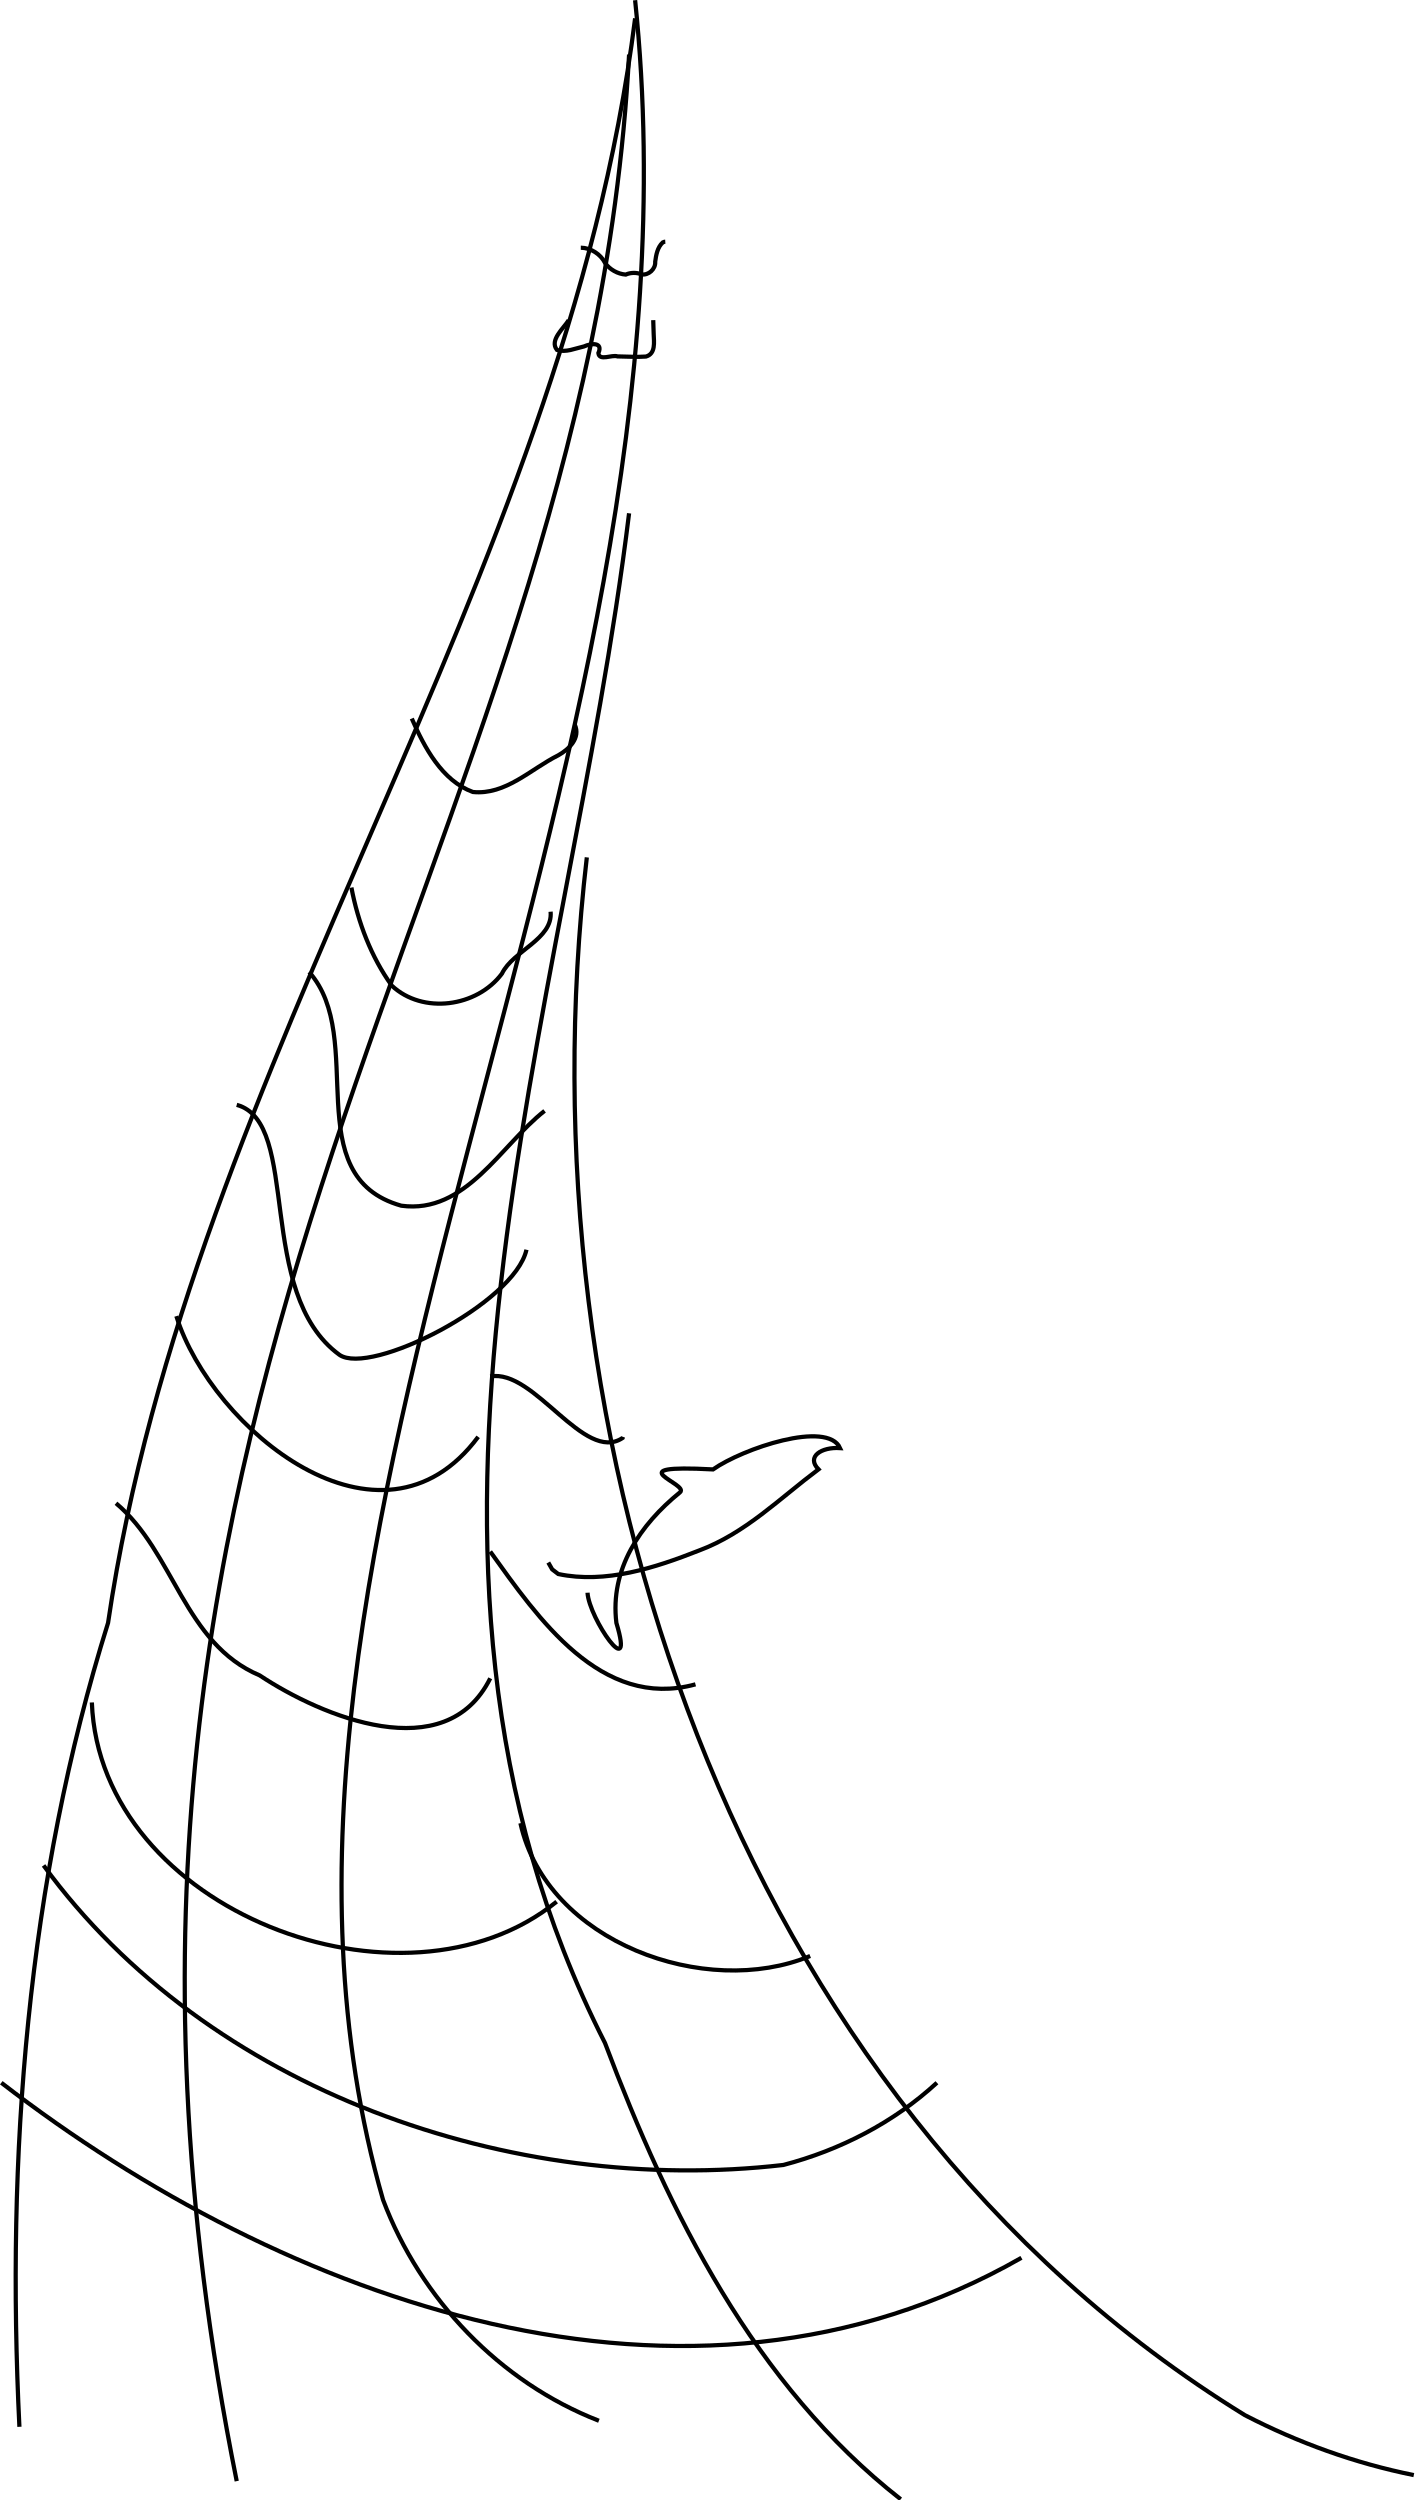
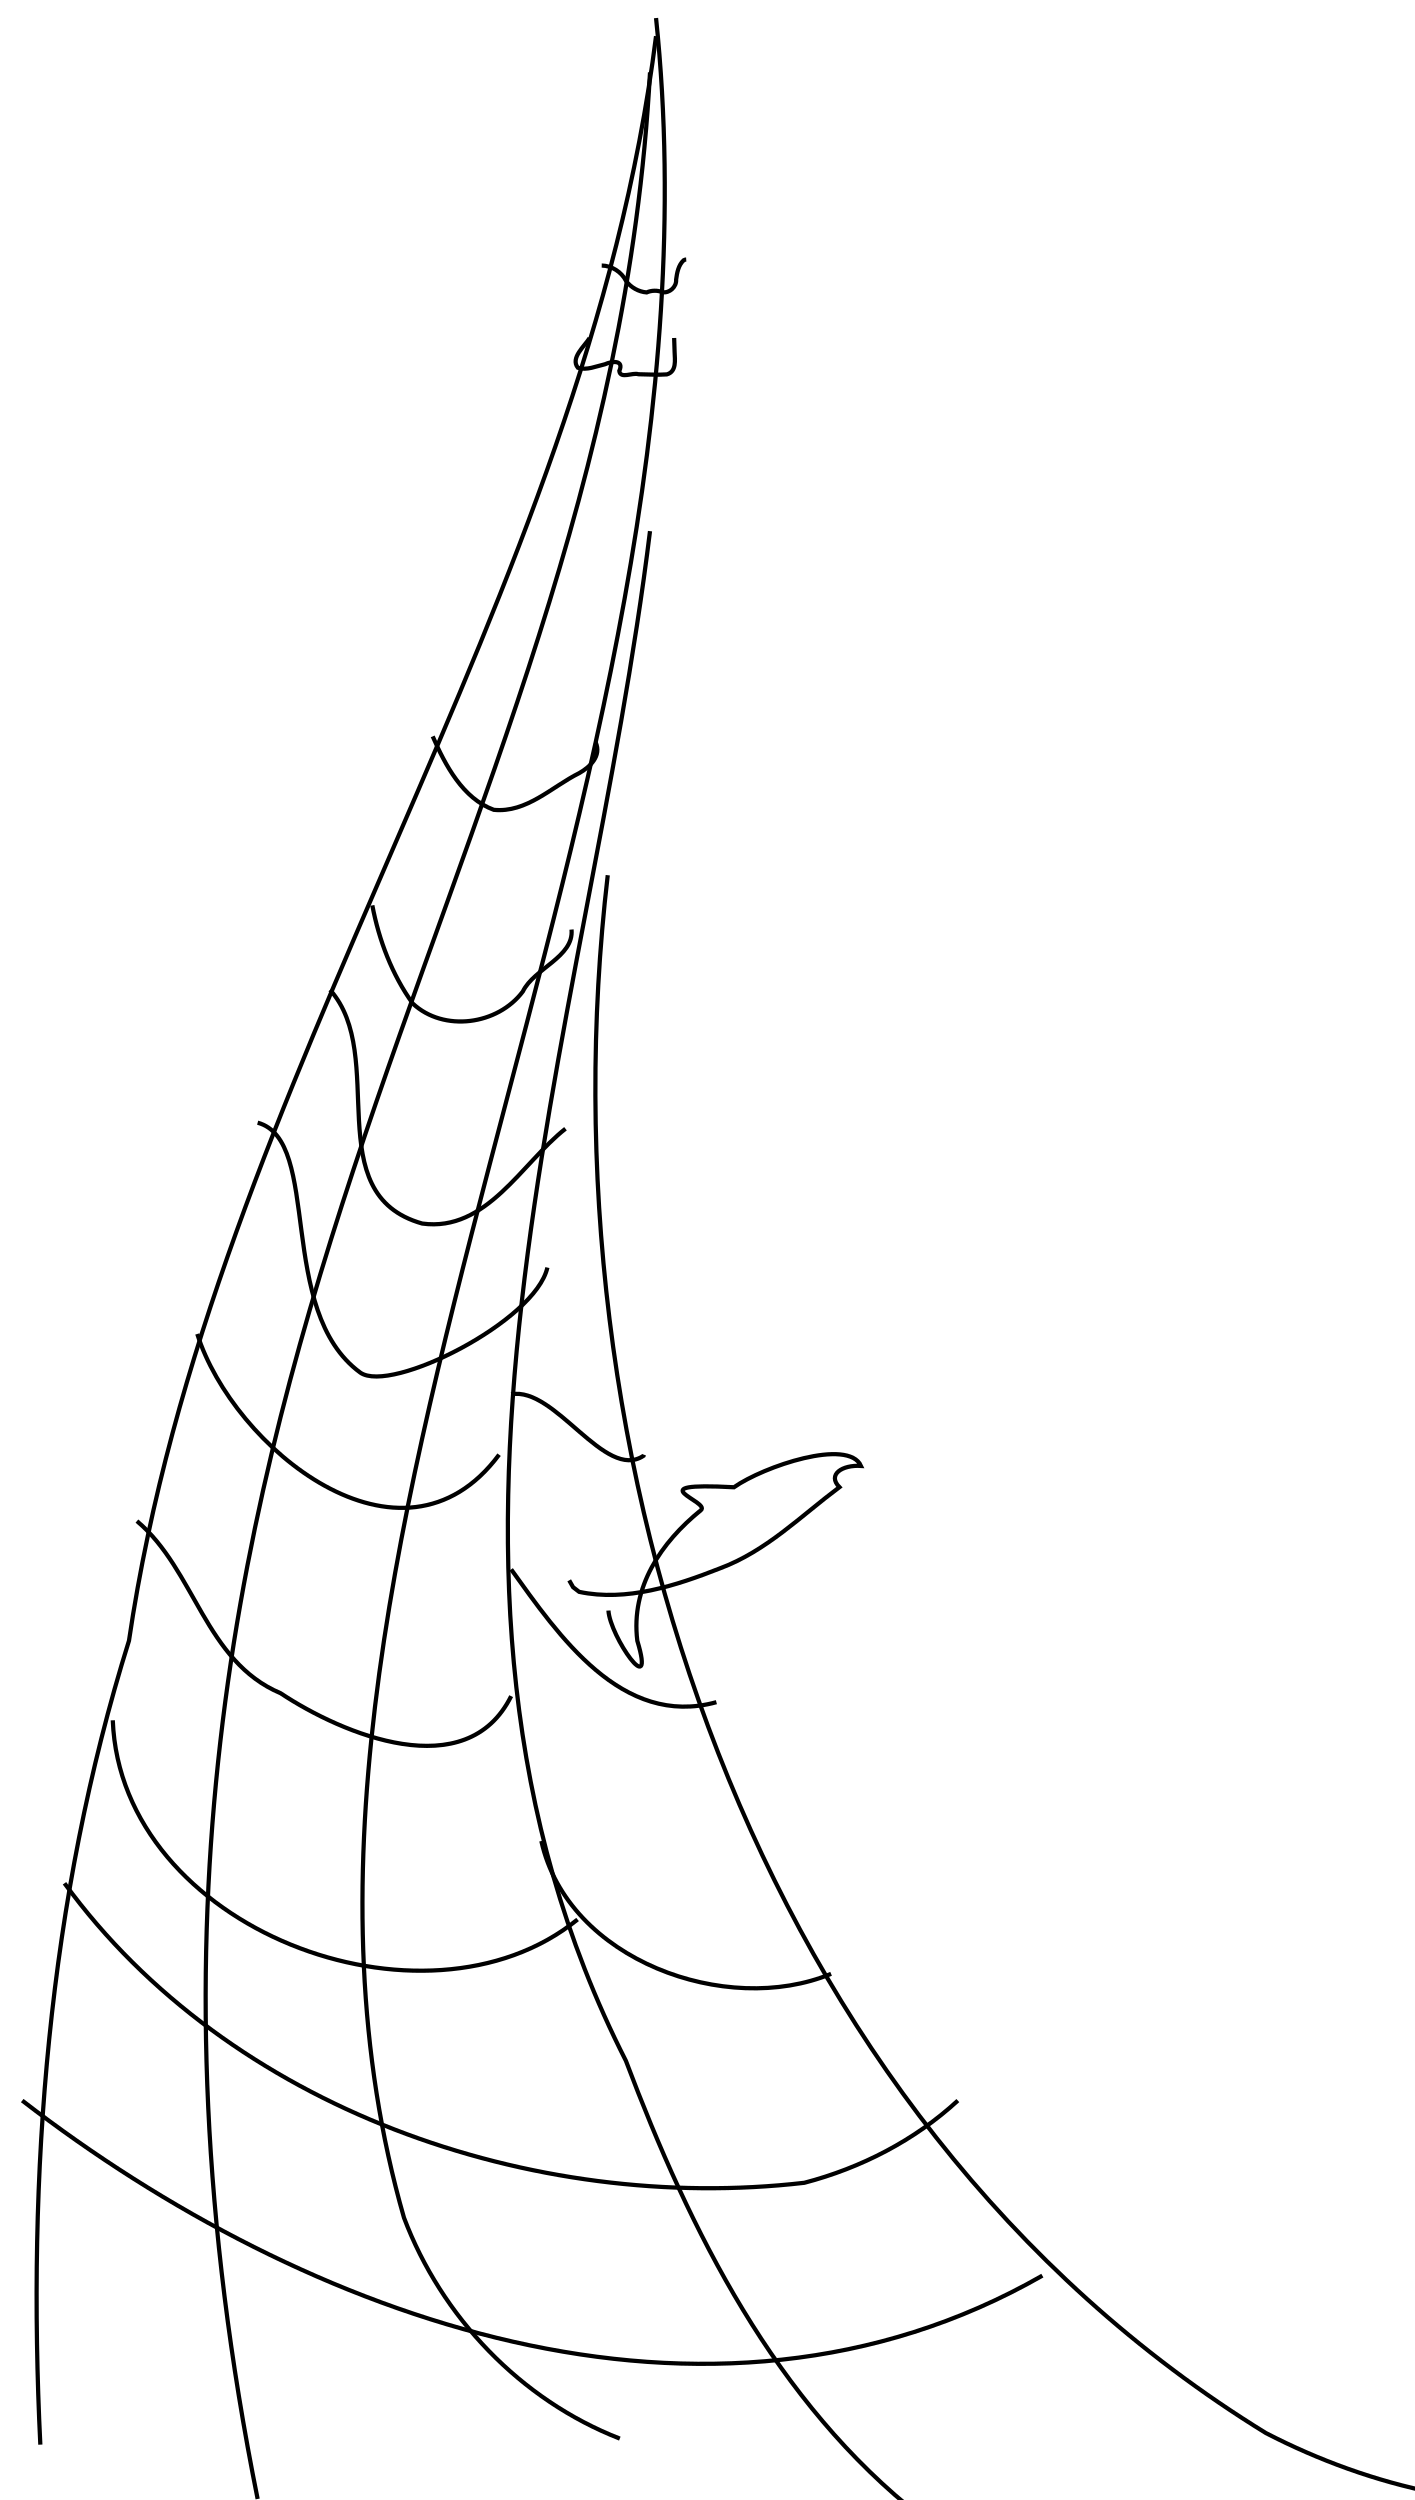
<svg xmlns="http://www.w3.org/2000/svg" width="334.688" height="591.656" id="svg5294" version="1.1">
  <defs id="defs5296" />
-   <g id="layer1" transform="translate(466.5938,-440.3125)">
-     <path id="path4427" d="m -327.551,817.247 c 0.34,6.083 11.308,21.918 6.831,7.145 -1.567,-12.722 5.643,-23.271 15.039,-30.886 2.498,-2.025 -15.563,-6.699 7.835,-5.438 7.02,-4.938 27.055,-11.717 30.071,-5.049 -4.456,-0.292 -8.055,2.04 -5.113,5.032 -9.144,6.83 -17.299,15.135 -28.285,19.216 -10.4,4.102 -22.151,7.93 -33.307,5.555 l -1.437,-1.105 -0.92,-1.614" style="fill:none;stroke:#000000;stroke-width:1;stroke-linecap:butt;stroke-linejoin:miter;stroke-miterlimit:4;stroke-opacity:1;stroke-dasharray:none;stroke-dashoffset:0" />
-     <path style="fill:none;stroke:#000000;stroke-width:1;stroke-linecap:butt;stroke-linejoin:miter;stroke-miterlimit:4;stroke-opacity:1;stroke-dasharray:none;stroke-dashoffset:0" d="m -316.286,444.648 c -16.845,134.08 -105.062,246.268 -124.736,379.747 -19.177,61.338 -24.136,126.318 -20.978,190.253" id="path4431" />
-     <path style="fill:none;stroke:#000000;stroke-width:1;stroke-linecap:butt;stroke-linejoin:miter;stroke-miterlimit:4;stroke-opacity:1;stroke-dasharray:none;stroke-dashoffset:0" d="m -317.714,453.219 c -10.192,191.396 -146.042,309.8 -92.857,574.286" id="path4440" />
-     <path style="fill:none;stroke:#000000;stroke-width:1;stroke-linecap:butt;stroke-linejoin:miter;stroke-miterlimit:4;stroke-opacity:1;stroke-dasharray:none;stroke-dashoffset:0" d="m -316.286,440.362 c 19.34,185.133 -104.413,364.685 -59.649,520.587 8.857,23.46 27.625,43.142 51.078,52.27" id="path4462" />
-     <path style="fill:none;stroke:#000000;stroke-width:1;stroke-linecap:butt;stroke-linejoin:miter;stroke-miterlimit:4;stroke-opacity:1;stroke-dasharray:none;stroke-dashoffset:0" d="m -317.714,561.791 c -14.589,119.276 -64.439,246.52 -5.704,362.019 15.201,40.296 35.365,80.857 69.99,107.981" id="path4487" />
-     <path style="fill:none;stroke:#000000;stroke-width:1;stroke-linecap:butt;stroke-linejoin:miter;stroke-miterlimit:4;stroke-opacity:1;stroke-dasharray:none;stroke-dashoffset:0" d="m -327.714,643.219 c -16.087,137.388 33.914,293.72 155.745,368.678 12.594,6.513 26.06,11.382 39.97,14.179" id="path4497" />
-     <path style="fill:none;stroke:#000000;stroke-width:1;stroke-linecap:butt;stroke-linejoin:miter;stroke-miterlimit:4;stroke-opacity:1;stroke-dasharray:none;stroke-dashoffset:0" d="m -466.286,933.219 c 66.843,51.653 162.365,86.702 241.429,41.429" id="path4509" />
-     <path style="fill:none;stroke:#000000;stroke-width:1;stroke-linecap:butt;stroke-linejoin:miter;stroke-miterlimit:4;stroke-opacity:1;stroke-dasharray:none;stroke-dashoffset:0" d="m -456.286,881.791 c 38.938,53.442 110.97,78.322 175.094,70.885 13.406,-3.511 26.115,-10.036 36.334,-19.456" id="path4523" />
-     <path style="fill:none;stroke:#000000;stroke-width:1;stroke-linecap:butt;stroke-linejoin:miter;stroke-miterlimit:4;stroke-opacity:1;stroke-dasharray:none;stroke-dashoffset:0" d="m -444.857,843.219 c 1.9,49.401 73.815,76.485 110,47.143" id="path4538" />
-     <path style="fill:none;stroke:#000000;stroke-width:1;stroke-linecap:butt;stroke-linejoin:miter;stroke-miterlimit:4;stroke-opacity:1;stroke-dasharray:none;stroke-dashoffset:0" d="m -439.143,796.076 c 13.81,11.609 16.088,33.173 34.006,40.741 14.735,9.775 43.983,21.977 54.565,0.688" id="path4557" />
-     <path style="fill:none;stroke:#000000;stroke-width:1;stroke-linecap:butt;stroke-linejoin:miter;stroke-miterlimit:4;stroke-opacity:1;stroke-dasharray:none;stroke-dashoffset:0" d="m -424.857,751.791 c 8.394,26.757 48.363,59.606 71.428,28.571" id="path4567" />
-     <path style="fill:none;stroke:#000000;stroke-width:1;stroke-linecap:butt;stroke-linejoin:miter;stroke-miterlimit:4;stroke-opacity:1;stroke-dasharray:none;stroke-dashoffset:0" d="m -410.571,701.791 c 15.366,4.175 4.195,44.456 24.299,59.151 7.256,5.089 41.455,-12.154 44.273,-24.866" id="path4571" />
-     <path style="fill:none;stroke:#000000;stroke-width:1;stroke-linecap:butt;stroke-linejoin:miter;stroke-miterlimit:4;stroke-opacity:1;stroke-dasharray:none;stroke-dashoffset:0" d="m -393.429,670.362 c 13.893,15.601 -2.934,48.331 21.813,55.298 15.24,2.072 23.572,-14.354 33.901,-22.441" id="path4582" />
-     <path style="fill:none;stroke:#000000;stroke-width:1;stroke-linecap:butt;stroke-linejoin:miter;stroke-miterlimit:4;stroke-opacity:1;stroke-dasharray:none;stroke-dashoffset:0" d="m -383.429,650.362 c 1.562,8.249 4.671,16.415 9.568,23.228 7.334,6.852 20.137,5.074 26.05,-2.846 2.67,-5.502 12.124,-8.15 11.525,-14.668" id="path4618" />
-     <path style="fill:none;stroke:#000000;stroke-width:1;stroke-linecap:butt;stroke-linejoin:miter;stroke-miterlimit:4;stroke-opacity:1;stroke-dasharray:none;stroke-dashoffset:0" d="m -369.143,610.362 c 2.975,6.82 7.124,14.7 14.458,17.384 7.746,0.784 13.715,-5.447 20.215,-8.684 2.531,-1.417 5.346,-4.082 3.898,-7.272" id="path4627" />
-     <path style="fill:none;stroke:#000000;stroke-width:1;stroke-linecap:butt;stroke-linejoin:miter;stroke-miterlimit:4;stroke-opacity:1;stroke-dasharray:none;stroke-dashoffset:0" d="m -332,516.076 c -1.215,1.977 -4.61,4.719 -2.793,7.044 2.115,0.695 4.344,-0.366 6.415,-0.822 1.628,-0.743 4.58,-1.085 3.398,1.589 0.235,1.967 3.156,0.3 4.53,0.772 2.238,0.02 4.501,0.204 6.721,0.037 2.348,-0.655 1.904,-3.426 1.838,-5.286 -0.032,-1.111 -0.074,-2.222 -0.109,-3.333" id="path4637" />
-     <path style="fill:none;stroke:#000000;stroke-width:1;stroke-linecap:butt;stroke-linejoin:miter;stroke-miterlimit:4;stroke-opacity:1;stroke-dasharray:none;stroke-dashoffset:0" d="m -329.143,498.934 c 2.395,0.039 4.688,1.515 5.765,3.646 1.136,1.539 2.95,2.569 4.861,2.718 1.173,-0.501 2.551,-0.547 3.734,-0.053 1.688,0.294 3.386,-1.289 3.249,-2.989 0.217,-1.622 0.53,-3.399 1.783,-4.568 0.187,-0.101 0.394,-0.168 0.607,-0.182" id="path4643" />
-     <path style="fill:none;stroke:#000000;stroke-width:1;stroke-linecap:butt;stroke-linejoin:miter;stroke-miterlimit:4;stroke-opacity:1;stroke-dasharray:none;stroke-dashoffset:0" d="m -350.571,766.076 c 10.422,-1.948 22.185,20.669 31.334,14.54 l 0.095,-0.254" id="path4645" />
-     <path style="fill:none;stroke:#000000;stroke-width:1;stroke-linecap:butt;stroke-linejoin:miter;stroke-miterlimit:4;stroke-opacity:1;stroke-dasharray:none;stroke-dashoffset:0" d="m -350.571,807.505 c 11.183,15.576 26.171,37.584 48.571,31.428" id="path4663" />
-     <path style="fill:none;stroke:#000000;stroke-width:1;stroke-linecap:butt;stroke-linejoin:miter;stroke-miterlimit:4;stroke-opacity:1;stroke-dasharray:none;stroke-dashoffset:0" d="m -343.429,871.791 c 6.233,28.23 43.902,41.704 68.571,31.429" id="path4691" />
-     <text xml:space="preserve" style="font-size:40px;font-style:normal;font-weight:normal;line-height:125%;letter-spacing:0px;word-spacing:0px;fill:#000000;fill-opacity:1;stroke:none;font-family:Sans" x="-35" y="500" id="text3998" transform="translate(0,-432.6378)">
-       <tspan id="tspan4000" x="-35" y="500" />
-     </text>
-   </g>
+   <path id="path4427" d="m 143.995,381.156 c 0.34,6.083 11.308,21.918 6.831,7.145 -1.567,-12.722 5.643,-23.271 15.039,-30.886 2.498,-2.025 -15.563,-6.699 7.835,-5.438 7.02,-4.938 27.055,-11.717 30.071,-5.049 -4.456,-0.292 -8.055,2.04 -5.113,5.032 -9.144,6.83 -17.299,15.135 -28.285,19.216 -10.4,4.102 -22.151,7.93 -33.307,5.555 l -1.437,-1.105 -0.92,-1.614" style="fill:none;stroke:#000000;stroke-width:1;stroke-linecap:butt;stroke-linejoin:miter;stroke-miterlimit:4;stroke-opacity:1;stroke-dasharray:none;stroke-dashoffset:0" />
+   <path style="fill:none;stroke:#000000;stroke-width:1;stroke-linecap:butt;stroke-linejoin:miter;stroke-miterlimit:4;stroke-opacity:1;stroke-dasharray:none;stroke-dashoffset:0" d="M 155.26,8.556 C 138.415,142.637 50.199,254.824 30.524,388.304 11.346,449.641 6.388,514.622 9.546,578.556" id="path4431" />
+   <path style="fill:none;stroke:#000000;stroke-width:1;stroke-linecap:butt;stroke-linejoin:miter;stroke-miterlimit:4;stroke-opacity:1;stroke-dasharray:none;stroke-dashoffset:0" d="M 153.832,17.128 C 143.64,208.524 7.789,326.928 60.975,591.414" id="path4440" />
+   <path style="fill:none;stroke:#000000;stroke-width:1;stroke-linecap:butt;stroke-linejoin:miter;stroke-miterlimit:4;stroke-opacity:1;stroke-dasharray:none;stroke-dashoffset:0" d="M 155.26,4.271 C 174.601,189.404 50.848,368.955 95.611,524.858 c 8.857,23.46 27.625,43.142 51.078,52.27" id="path4462" />
+   <path style="fill:none;stroke:#000000;stroke-width:1;stroke-linecap:butt;stroke-linejoin:miter;stroke-miterlimit:4;stroke-opacity:1;stroke-dasharray:none;stroke-dashoffset:0" d="m 153.832,125.699 c -14.589,119.276 -64.439,246.52 -5.704,362.019 15.201,40.296 35.365,80.857 69.99,107.981" id="path4487" />
+   <path style="fill:none;stroke:#000000;stroke-width:1;stroke-linecap:butt;stroke-linejoin:miter;stroke-miterlimit:4;stroke-opacity:1;stroke-dasharray:none;stroke-dashoffset:0" d="m 143.832,207.128 c -16.087,137.388 33.914,293.72 155.745,368.678 12.594,6.513 26.06,11.382 39.97,14.179" id="path4497" />
+   <path style="fill:none;stroke:#000000;stroke-width:1;stroke-linecap:butt;stroke-linejoin:miter;stroke-miterlimit:4;stroke-opacity:1;stroke-dasharray:none;stroke-dashoffset:0" d="m 5.26,497.128 c 66.843,51.653 162.365,86.702 241.429,41.429" id="path4509" />
+   <path style="fill:none;stroke:#000000;stroke-width:1;stroke-linecap:butt;stroke-linejoin:miter;stroke-miterlimit:4;stroke-opacity:1;stroke-dasharray:none;stroke-dashoffset:0" d="m 15.26,445.699 c 38.938,53.442 110.97,78.322 175.094,70.885 13.406,-3.511 26.115,-10.036 36.334,-19.456" id="path4523" />
+   <path style="fill:none;stroke:#000000;stroke-width:1;stroke-linecap:butt;stroke-linejoin:miter;stroke-miterlimit:4;stroke-opacity:1;stroke-dasharray:none;stroke-dashoffset:0" d="m 26.689,407.128 c 1.9,49.401 73.815,76.485 110,47.143" id="path4538" />
+   <path style="fill:none;stroke:#000000;stroke-width:1;stroke-linecap:butt;stroke-linejoin:miter;stroke-miterlimit:4;stroke-opacity:1;stroke-dasharray:none;stroke-dashoffset:0" d="m 32.403,359.985 c 13.81,11.609 16.088,33.173 34.006,40.741 14.735,9.775 43.983,21.977 54.565,0.688" id="path4557" />
+   <path style="fill:none;stroke:#000000;stroke-width:1;stroke-linecap:butt;stroke-linejoin:miter;stroke-miterlimit:4;stroke-opacity:1;stroke-dasharray:none;stroke-dashoffset:0" d="m 46.689,315.699 c 8.394,26.757 48.363,59.606 71.428,28.571" id="path4567" />
+   <path style="fill:none;stroke:#000000;stroke-width:1;stroke-linecap:butt;stroke-linejoin:miter;stroke-miterlimit:4;stroke-opacity:1;stroke-dasharray:none;stroke-dashoffset:0" d="m 60.975,265.699 c 15.366,4.175 4.195,44.456 24.299,59.151 7.256,5.089 41.455,-12.154 44.273,-24.866" id="path4571" />
+   <path style="fill:none;stroke:#000000;stroke-width:1;stroke-linecap:butt;stroke-linejoin:miter;stroke-miterlimit:4;stroke-opacity:1;stroke-dasharray:none;stroke-dashoffset:0" d="m 78.117,234.271 c 13.893,15.601 -2.934,48.331 21.813,55.298 15.24,2.072 23.572,-14.354 33.902,-22.441" id="path4582" />
+   <path style="fill:none;stroke:#000000;stroke-width:1;stroke-linecap:butt;stroke-linejoin:miter;stroke-miterlimit:4;stroke-opacity:1;stroke-dasharray:none;stroke-dashoffset:0" d="m 88.117,214.271 c 1.562,8.249 4.671,16.415 9.568,23.228 7.334,6.852 20.137,5.074 26.05,-2.846 2.67,-5.502 12.124,-8.15 11.525,-14.668" id="path4618" />
+   <path style="fill:none;stroke:#000000;stroke-width:1;stroke-linecap:butt;stroke-linejoin:miter;stroke-miterlimit:4;stroke-opacity:1;stroke-dasharray:none;stroke-dashoffset:0" d="m 102.403,174.271 c 2.975,6.82 7.124,14.7 14.458,17.384 7.746,0.784 13.715,-5.447 20.215,-8.684 2.531,-1.417 5.346,-4.082 3.898,-7.272" id="path4627" />
+   <path style="fill:none;stroke:#000000;stroke-width:1;stroke-linecap:butt;stroke-linejoin:miter;stroke-miterlimit:4;stroke-opacity:1;stroke-dasharray:none;stroke-dashoffset:0" d="m 139.546,79.985 c -1.215,1.977 -4.61,4.719 -2.793,7.044 2.115,0.695 4.344,-0.366 6.415,-0.822 1.628,-0.743 4.58,-1.085 3.398,1.589 0.235,1.967 3.156,0.3 4.53,0.772 2.238,0.02 4.501,0.204 6.721,0.037 2.348,-0.655 1.904,-3.426 1.838,-5.286 -0.032,-1.111 -0.074,-2.222 -0.109,-3.333" id="path4637" />
+   <path style="fill:none;stroke:#000000;stroke-width:1;stroke-linecap:butt;stroke-linejoin:miter;stroke-miterlimit:4;stroke-opacity:1;stroke-dasharray:none;stroke-dashoffset:0" d="m 142.403,62.842 c 2.395,0.039 4.688,1.515 5.765,3.646 1.136,1.539 2.95,2.569 4.861,2.718 1.173,-0.501 2.551,-0.547 3.734,-0.053 1.688,0.294 3.386,-1.289 3.249,-2.989 0.217,-1.622 0.53,-3.399 1.783,-4.568 0.187,-0.101 0.394,-0.168 0.607,-0.182" id="path4643" />
+   <path style="fill:none;stroke:#000000;stroke-width:1;stroke-linecap:butt;stroke-linejoin:miter;stroke-miterlimit:4;stroke-opacity:1;stroke-dasharray:none;stroke-dashoffset:0" d="m 120.975,329.985 c 10.422,-1.948 22.185,20.669 31.334,14.54 l 0.095,-0.254" id="path4645" />
+   <path style="fill:none;stroke:#000000;stroke-width:1;stroke-linecap:butt;stroke-linejoin:miter;stroke-miterlimit:4;stroke-opacity:1;stroke-dasharray:none;stroke-dashoffset:0" d="m 120.975,371.414 c 11.183,15.576 26.171,37.584 48.571,31.428" id="path4663" />
+   <path style="fill:none;stroke:#000000;stroke-width:1;stroke-linecap:butt;stroke-linejoin:miter;stroke-miterlimit:4;stroke-opacity:1;stroke-dasharray:none;stroke-dashoffset:0" d="m 128.117,435.699 c 6.233,28.23 43.902,41.704 68.571,31.429" id="path4691" />
+   <text xml:space="preserve" style="font-size:40px;font-style:normal;font-weight:normal;line-height:125%;letter-spacing:0px;word-spacing:0px;fill:#000000;fill-opacity:1;stroke:none;font-family:Sans" x="-35" y="500" id="text3998" transform="translate(0,-432.6378)">
+     <tspan id="tspan4000" x="-35" y="500" />
+   </text>
</svg>
